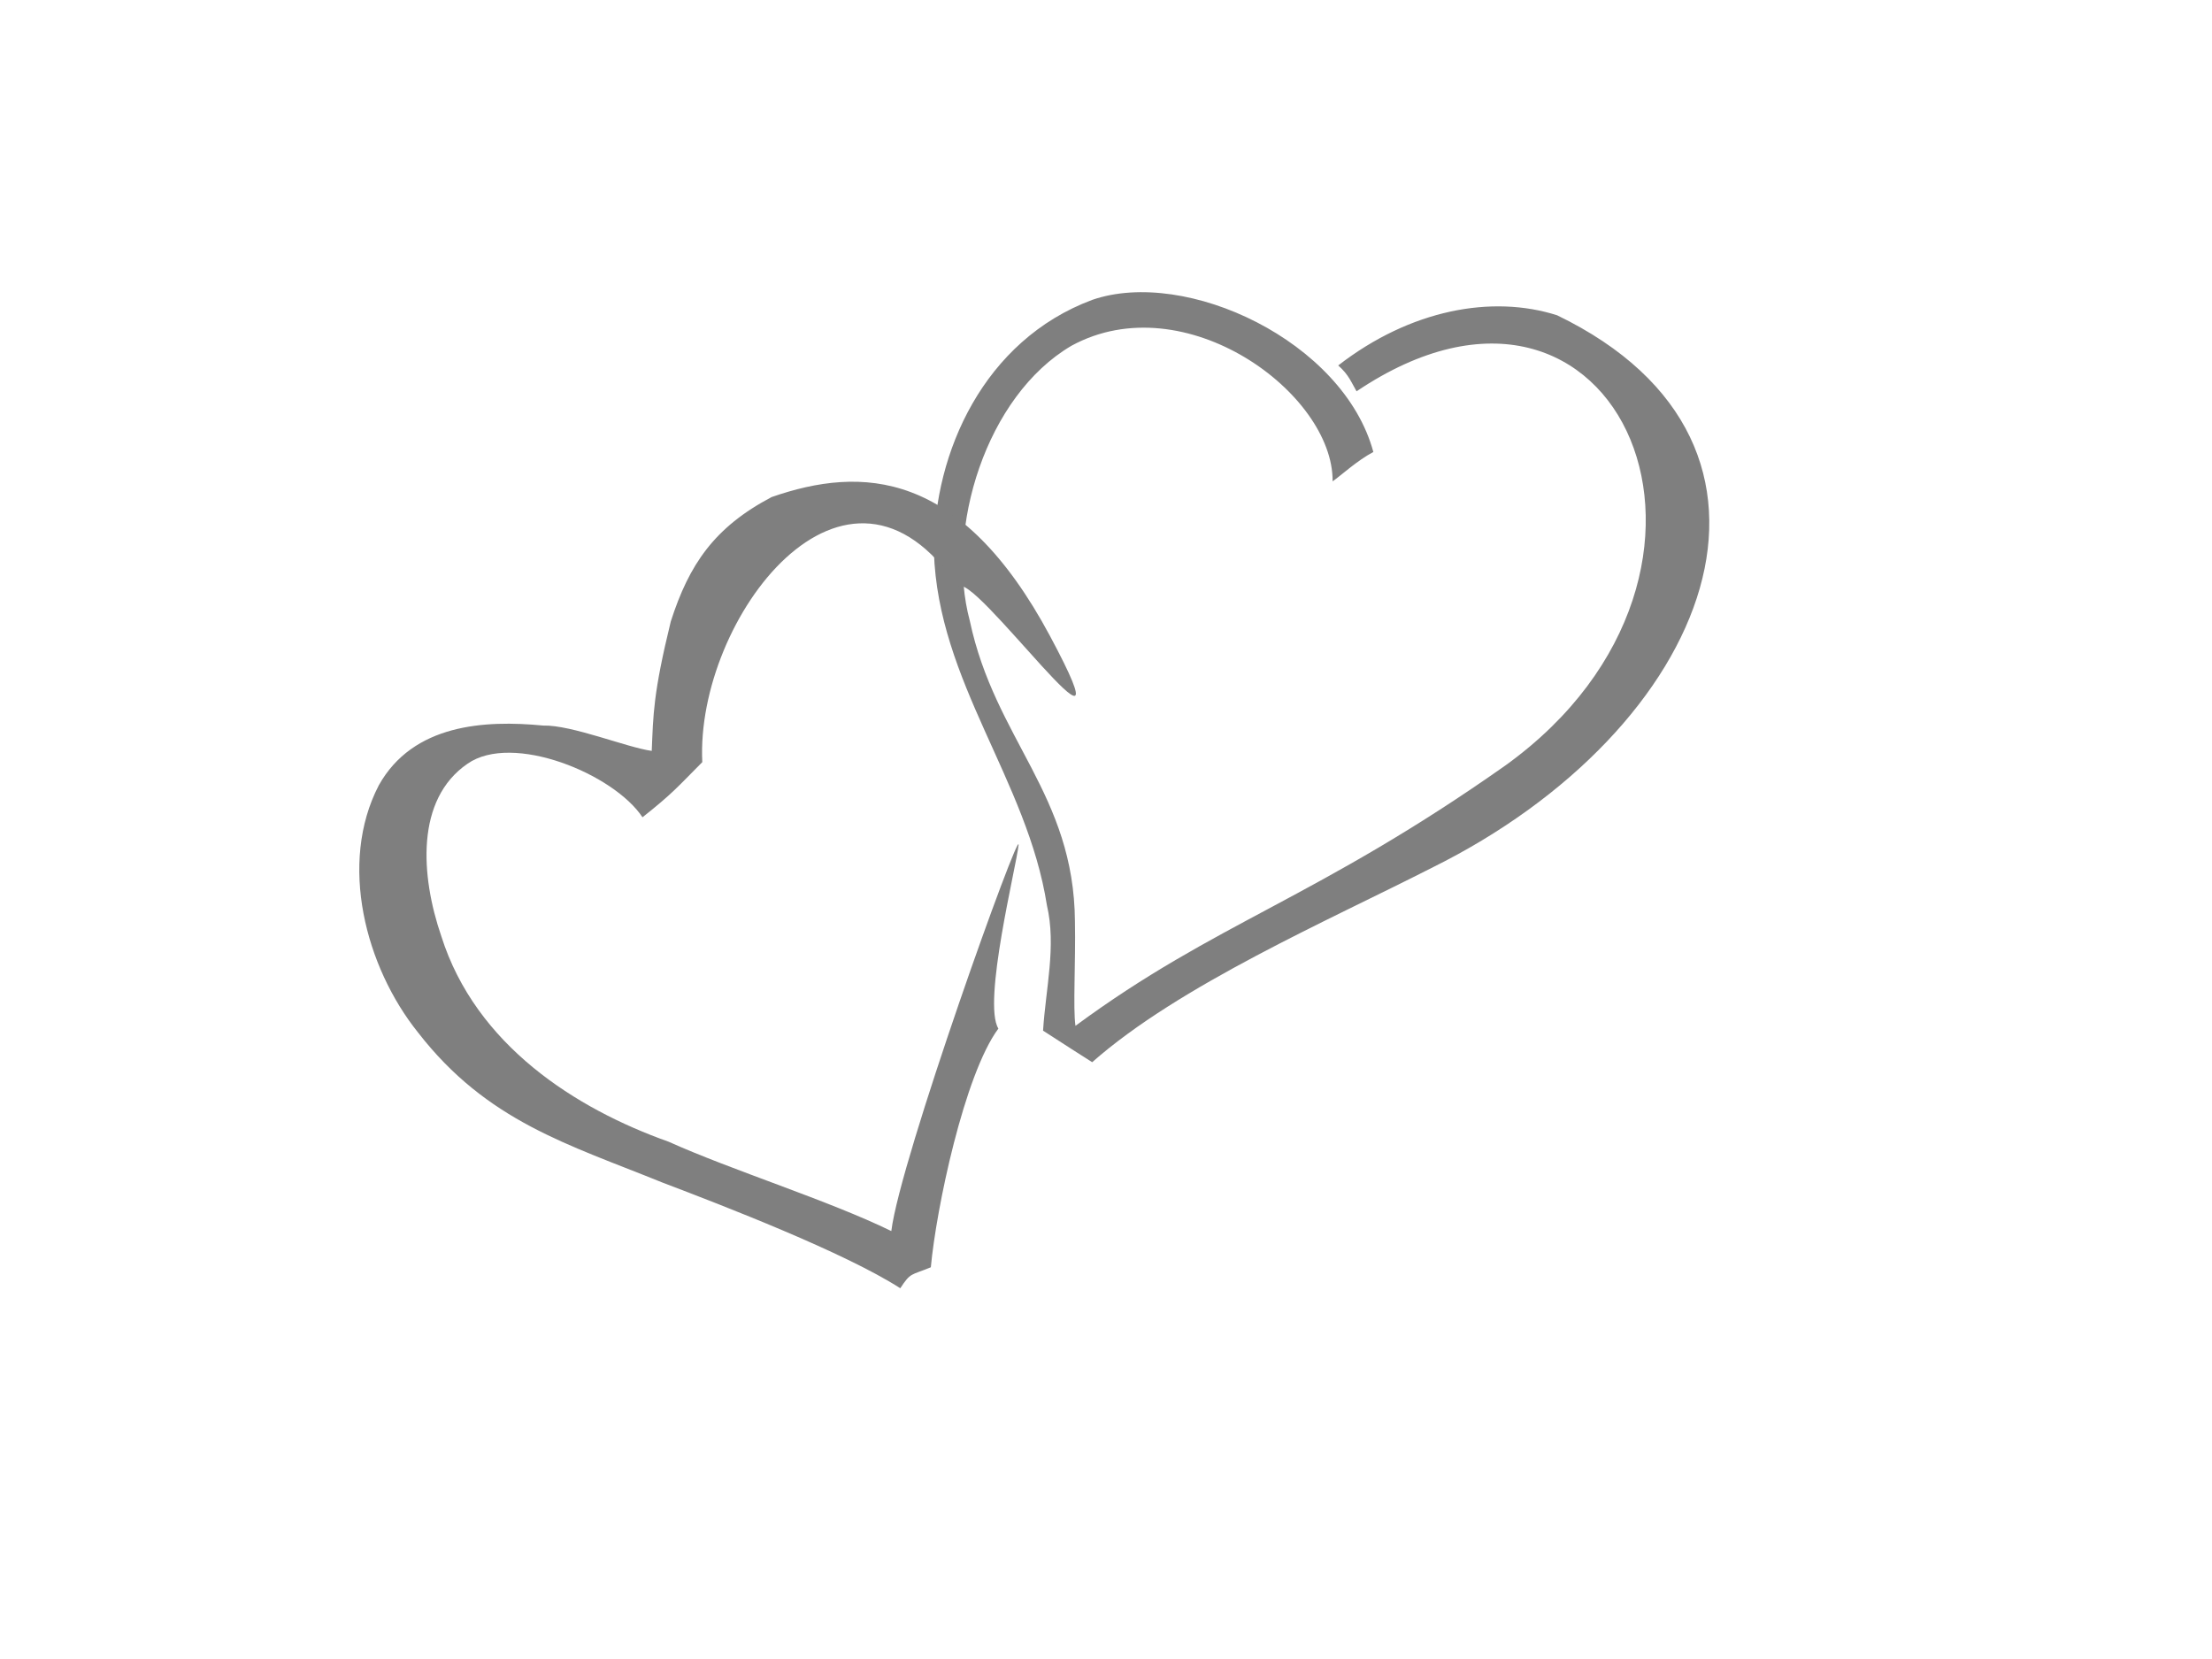
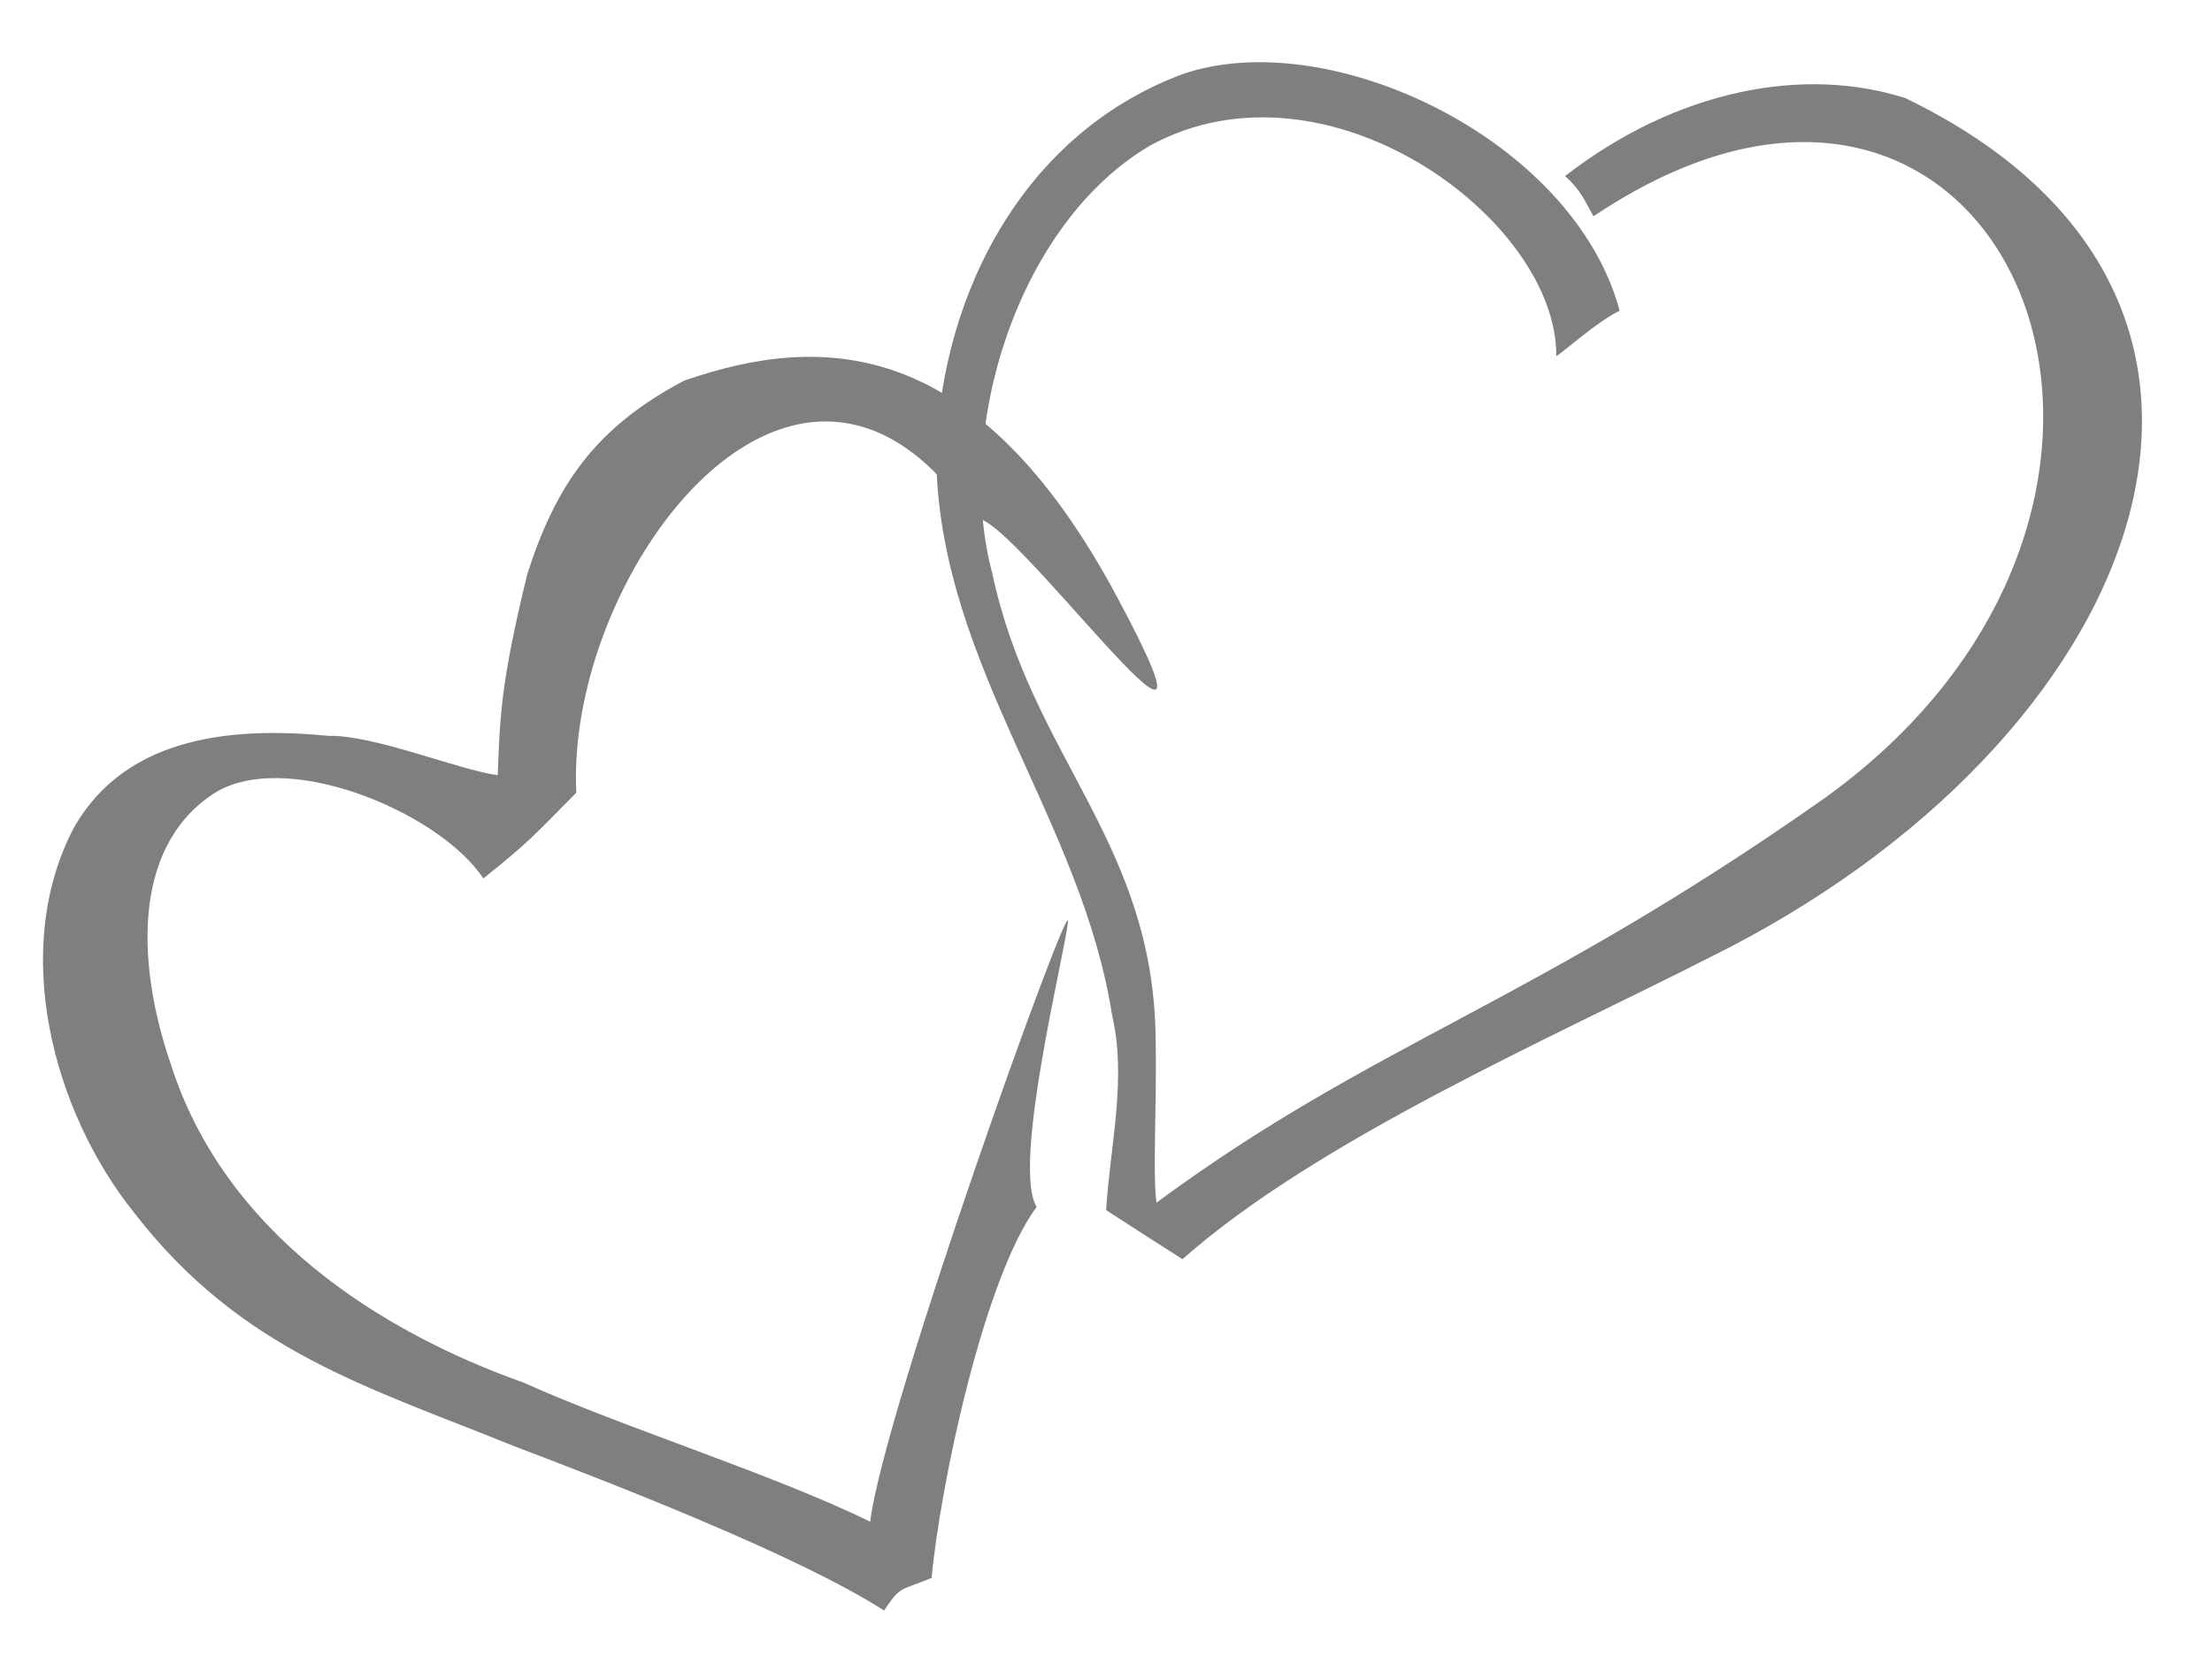
- <svg xmlns="http://www.w3.org/2000/svg" viewBox="0 0 1280 960">
+ <svg xmlns="http://www.w3.org/2000/svg" viewBox="191.904 145.92 823.268 616.32" style="max-height: 500px" width="823.268" height="616.32">
  <g fill="#7f7f7f">
-     <path transform="rotate(32.477 727.89 373.02)" d="m713.64 270.1c-27.016-43.277-133.46-50.395-169.6 14.902-26.204 51.082-4.67 128.87 35.829 165.91 49.242 50.193 104.76 52.191 144.83 114.24 13.053 19.683 25.856 42.812 32.585 50.646 36.584-94.715 77.904-136.47 129.08-260.94 70.762-177.7-115.56-304.24-189.01-136.16-5.49-2.822-8.955-5.66-16.994-6.926 17.91-49.824 53.137-82.459 91.271-92.501 170.98-20.015 204.13 154.22 110.41 308.83-33.786 57.333-86.729 135.73-105.29 200.25-8.15 0-19.492 0-33.786-0.135-11.734-21.271-19.721-45.429-37.068-62.396-48.575-55.154-122.45-75.045-165.07-137.53-30.987-48.53-41.187-118.8-0.931-172.09 35.792-45.038 135.58-57.803 184.5-13.095-5.227 9.131-8.542 21.681-10.759 26.996z" />
-     <path transform="rotate(-7.1741 423.54 522.19)" d="m576.26 357.79c-51.894-104.71-153.26-1.163-159.6 81.721-16.438 12.847-19.232 15.74-38.314 27.343-13.421-27.1-68.54-58.182-96.597-43.386-32.477 16.71-35.053 60.943-27.505 97.133 11.933 65.114 64.798 108.8 115.64 134.4 34.449 21.06 87.506 45.204 121.42 67.399 10.108-40.389 103.64-224.25 100.94-212.4-2.704 11.858-32.239 87.819-24.843 103.88-22.876 23.904-48.753 99.035-56.029 132.16-12.252 3.342-11.816 1.367-19.063 9.835-29.505-24.638-95.626-60.19-128.8-77.807-51.361-28.793-96.415-47.759-129.6-103.9-25.416-41.378-33.546-102.88-4.664-144.71 24.114-32.768 65.523-29.91 98.679-22.45 16.493 1.645 46.541 18.67 60.524 22.394 3.524-20.757 4.882-32.589 20.278-72.903 14.658-31.487 31.84-50.978 66.89-64.162 53.927-11.465 110.56-2.376 149.82 99.95 39.256 102.33-41.388-46.835-49.174-34.497z" />
+     <path d="m713.64 270.1c-27.016-43.277-133.46-50.395-169.6 14.902-26.204 51.082-4.67 128.87 35.829 165.91 49.242 50.193 104.76 52.191 144.83 114.24 13.053 19.683 25.856 42.812 32.585 50.646 36.584-94.715 77.904-136.47 129.08-260.94 70.762-177.7-115.56-304.24-189.01-136.16-5.49-2.822-8.955-5.66-16.994-6.926 17.91-49.824 53.137-82.459 91.271-92.501 170.98-20.015 204.13 154.22 110.41 308.83-33.786 57.333-86.729 135.73-105.29 200.25-8.15 0-19.492 0-33.786-0.135-11.734-21.271-19.721-45.429-37.068-62.396-48.575-55.154-122.45-75.045-165.07-137.53-30.987-48.53-41.187-118.8-0.931-172.09 35.792-45.038 135.58-57.803 184.5-13.095-5.227 9.131-8.542 21.681-10.759 26.996z" transform="rotate(32.477 727.89 373.02)" />
+     <path d="m576.26 357.79c-51.894-104.71-153.26-1.163-159.6 81.721-16.438 12.847-19.232 15.74-38.314 27.343-13.421-27.1-68.54-58.182-96.597-43.386-32.477 16.71-35.053 60.943-27.505 97.133 11.933 65.114 64.798 108.8 115.64 134.4 34.449 21.06 87.506 45.204 121.42 67.399 10.108-40.389 103.64-224.25 100.94-212.4-2.704 11.858-32.239 87.819-24.843 103.88-22.876 23.904-48.753 99.035-56.029 132.16-12.252 3.342-11.816 1.367-19.063 9.835-29.505-24.638-95.626-60.19-128.8-77.807-51.361-28.793-96.415-47.759-129.6-103.9-25.416-41.378-33.546-102.88-4.664-144.71 24.114-32.768 65.523-29.91 98.679-22.45 16.493 1.645 46.541 18.67 60.524 22.394 3.524-20.757 4.882-32.589 20.278-72.903 14.658-31.487 31.84-50.978 66.89-64.162 53.927-11.465 110.56-2.376 149.82 99.95 39.256 102.33-41.388-46.835-49.174-34.497z" transform="rotate(-7.1741 423.54 522.19)" />
  </g>
</svg>
